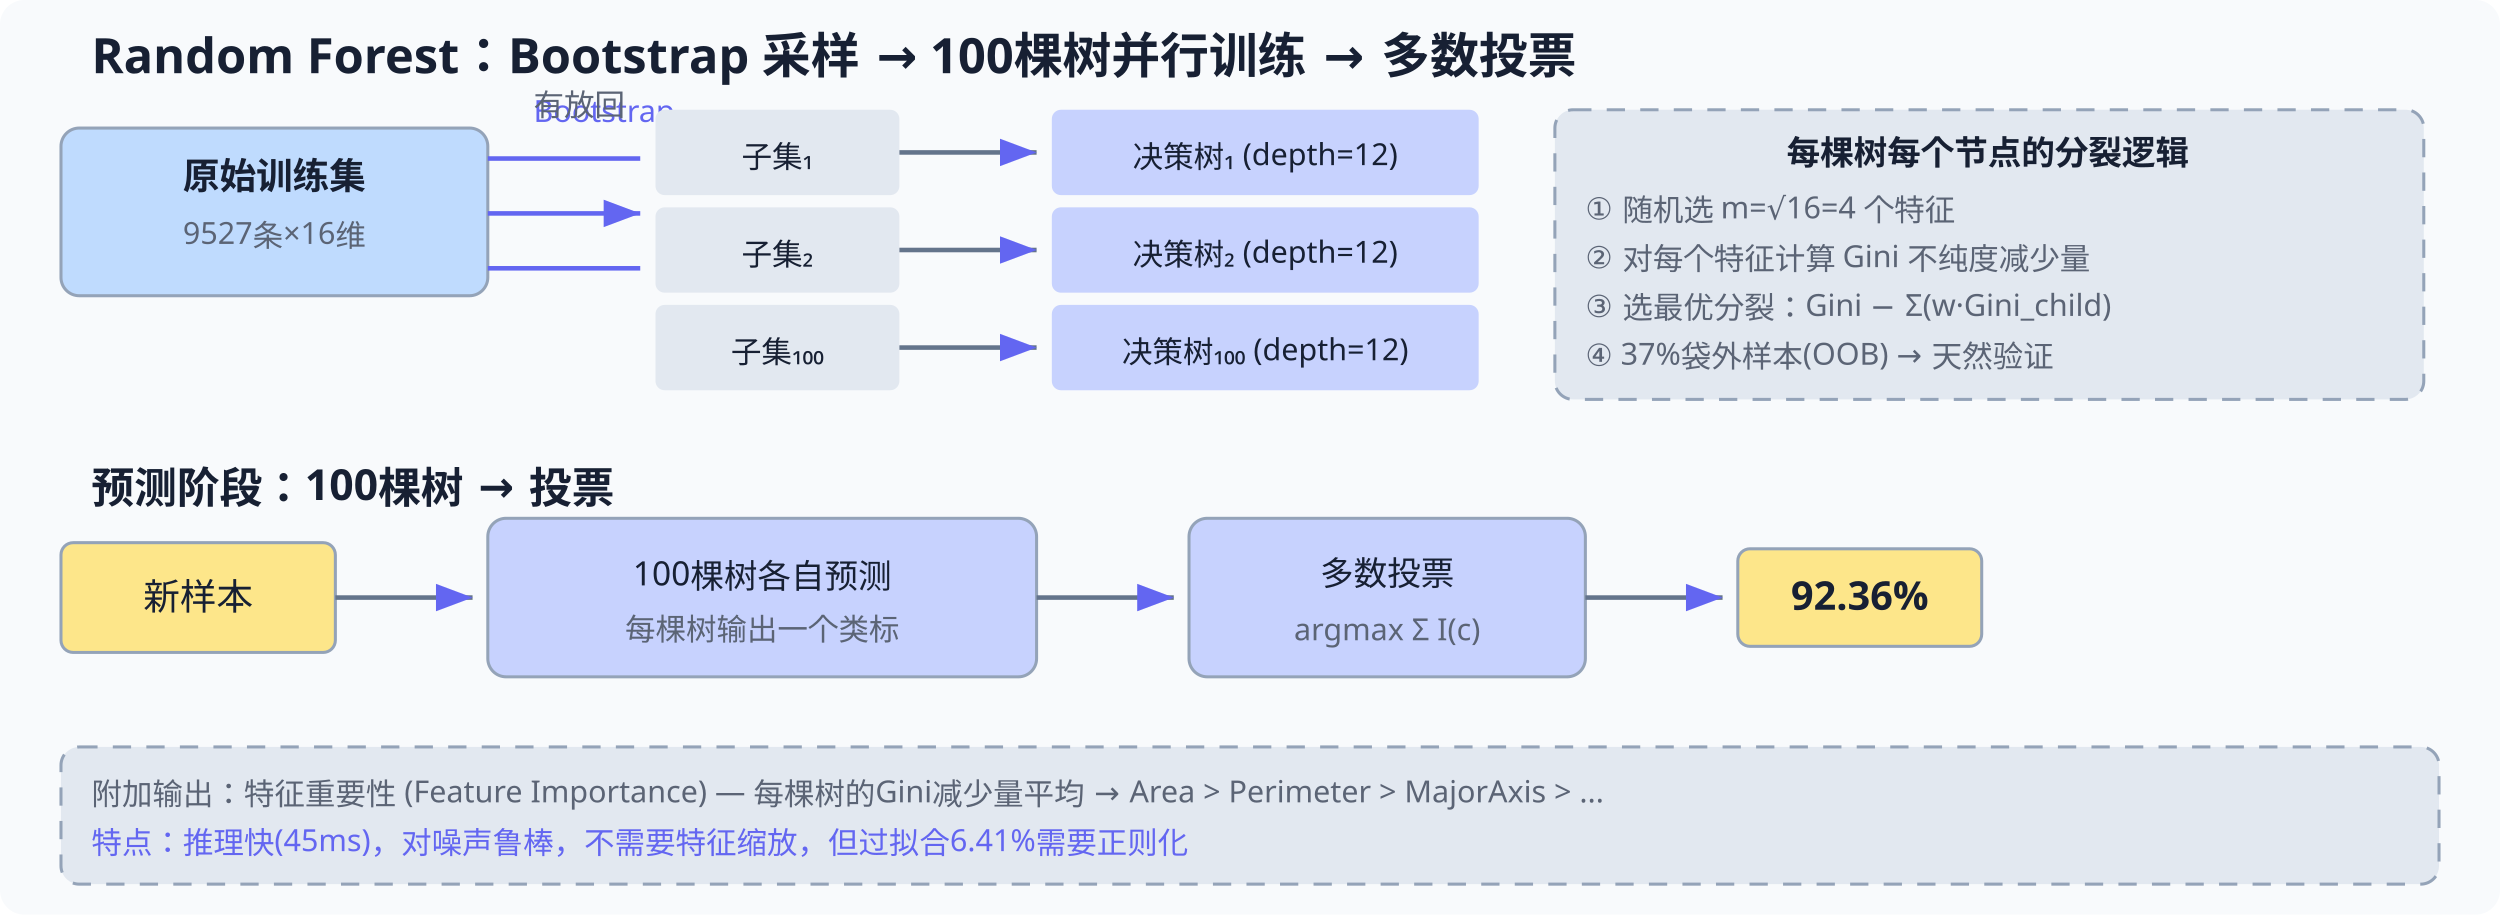
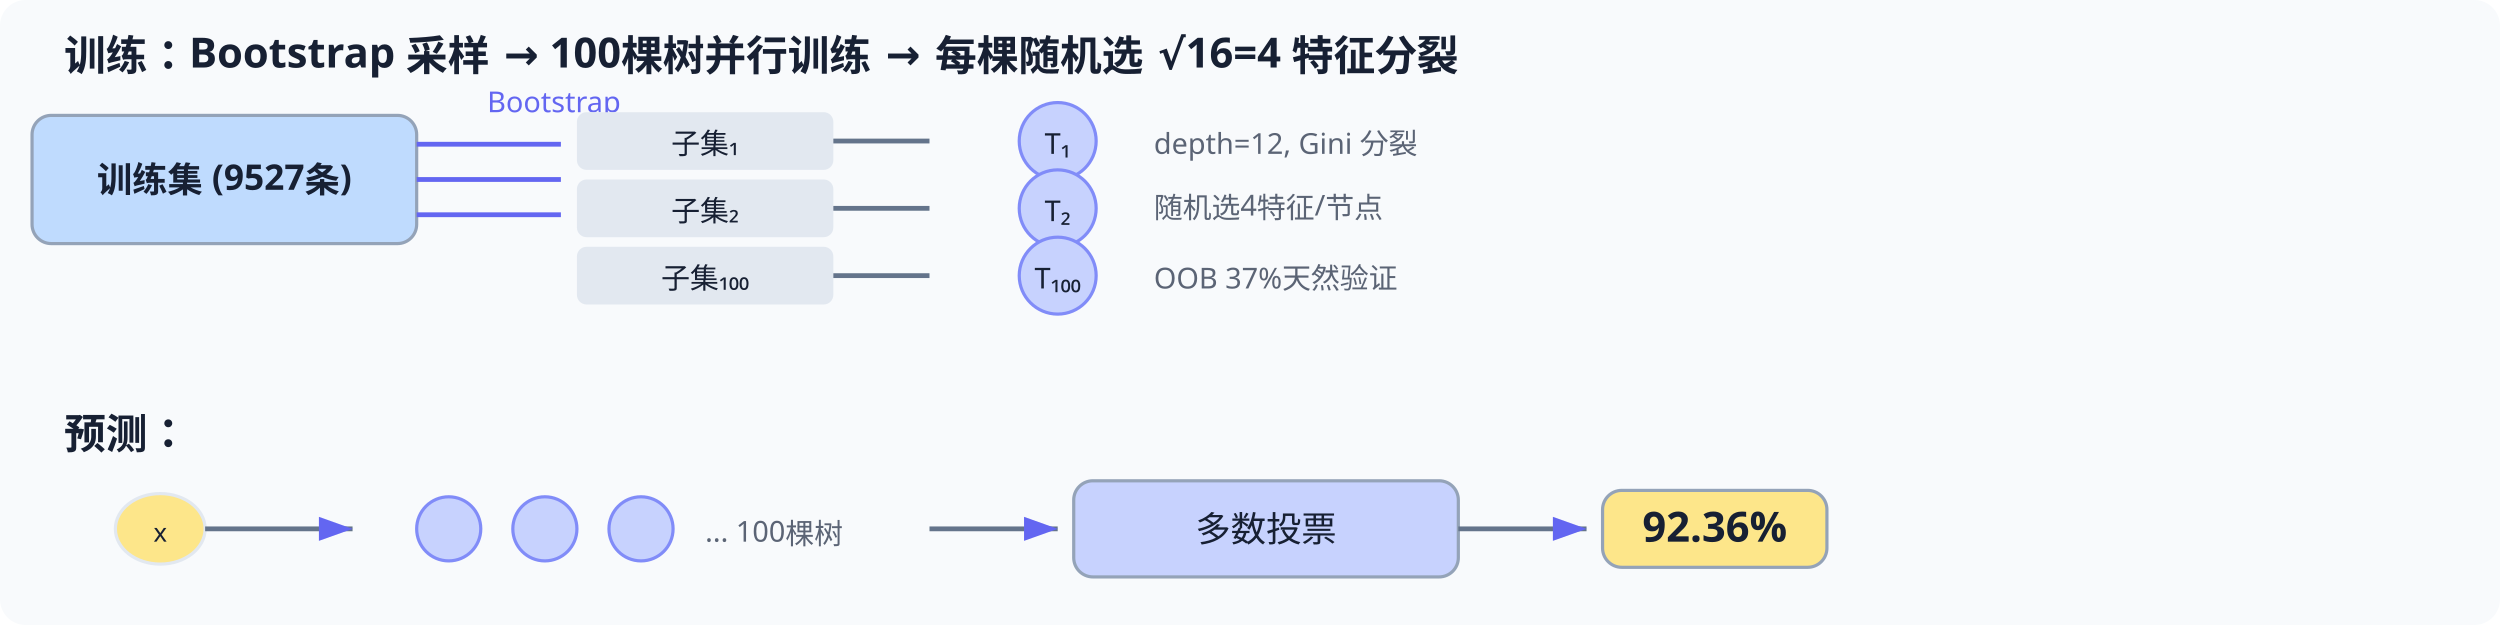
- <svg xmlns="http://www.w3.org/2000/svg" viewBox="0 0 820 300" font-family="system-ui,sans-serif">
+ <svg xmlns="http://www.w3.org/2000/svg" viewBox="0 0 780 195" font-family="system-ui,sans-serif">
  <defs>
-     <marker id="a" markerWidth="8" markerHeight="6" refX="8" refY="3" orient="auto">
-       <path d="M0,0 L8,3 L0,6 Z" fill="#6366f1" />
+     <marker id="a" markerWidth="7" markerHeight="5" refX="7" refY="2.5" orient="auto">
+       <path d="M0,0 L7,2.5 L0,5 Z" fill="#6366f1" />
    </marker>
  </defs>
-   <rect width="820" height="300" fill="#f8fafc" rx="8" />
-   <text x="30" y="24" font-size="16" font-weight="700" fill="#172033">Random Forest：Bootstrap 采样 → 100棵树并行训练 → 多数投票</text>
-   <rect x="20" y="42" width="140" height="55" rx="6" fill="#bfdbfe" stroke="#94a3b8" />
-   <text x="90" y="62" text-anchor="middle" font-size="12" font-weight="600" fill="#172033">原始训练集</text>
-   <text x="90" y="80" text-anchor="middle" font-size="10" fill="#5b6475">9527条×16维</text>
-   <line x1="160" y1="52" x2="210" y2="52" stroke="#6366f1" stroke-width="1.5" />
-   <line x1="160" y1="70" x2="210" y2="70" stroke="#6366f1" stroke-width="1.5" marker-end="url(#a)" />
-   <line x1="160" y1="88" x2="210" y2="88" stroke="#6366f1" stroke-width="1.5" />
-   <text x="175" y="40" font-size="10" fill="#6366f1">Bootstrap</text>
-   <text x="175" y="38" font-size="10" fill="#5b6475">有放回</text>
-   <rect x="215" y="36" width="80" height="28" rx="3" fill="#e2e8f0" />
-   <text x="255" y="55" text-anchor="middle" font-size="10" fill="#172033">子集₁</text>
-   <rect x="215" y="68" width="80" height="28" rx="3" fill="#e2e8f0" />
-   <text x="255" y="87" text-anchor="middle" font-size="10" fill="#172033">子集₂</text>
-   <rect x="215" y="100" width="80" height="28" rx="3" fill="#e2e8f0" />
-   <text x="255" y="119" text-anchor="middle" font-size="10" fill="#172033">子集₁₀₀</text>
-   <line x1="295" y1="50" x2="340" y2="50" stroke="#64748b" stroke-width="1.5" marker-end="url(#a)" />
-   <line x1="295" y1="82" x2="340" y2="82" stroke="#64748b" stroke-width="1.5" marker-end="url(#a)" />
-   <line x1="295" y1="114" x2="340" y2="114" stroke="#64748b" stroke-width="1.5" marker-end="url(#a)" />
-   <rect x="345" y="36" width="140" height="28" rx="3" fill="#c7d2fe" />
-   <text x="415" y="55" text-anchor="middle" font-size="10" fill="#172033">决策树₁ (depth=12)</text>
-   <rect x="345" y="68" width="140" height="28" rx="3" fill="#c7d2fe" />
-   <text x="415" y="87" text-anchor="middle" font-size="10" fill="#172033">决策树₂ (depth=12)</text>
-   <rect x="345" y="100" width="140" height="28" rx="3" fill="#c7d2fe" />
-   <text x="415" y="119" text-anchor="middle" font-size="10" fill="#172033">决策树₁₀₀ (depth=12)</text>
-   <rect x="510" y="36" width="285" height="95" rx="6" fill="#e2e8f0" stroke="#94a3b8" stroke-dasharray="6 5" />
-   <text x="652" y="54" text-anchor="middle" font-size="11" font-weight="600" fill="#172033">每棵树每个节点的分裂逻辑</text>
-   <text x="520" y="72" font-size="10" fill="#5b6475">① 随机选 m=√16=4 个特征</text>
-   <text x="520" y="88" font-size="10" fill="#5b6475">② 对每个特征计算 Gini 不纯度减少量</text>
-   <text x="520" y="104" font-size="10" fill="#5b6475">③ 选最优分裂：Gini − Σ(w·Gini_child)</text>
-   <text x="520" y="120" font-size="10" fill="#5b6475">④ 37%袋外样本(OOB) → 天然验证</text>
-   <text x="30" y="165" font-size="14" font-weight="600" fill="#172033">预测阶段：100棵树 → 投票</text>
-   <rect x="20" y="178" width="90" height="36" rx="4" fill="#fde68a" stroke="#94a3b8" />
-   <text x="65" y="200" text-anchor="middle" font-size="12" fill="#172033">新样本</text>
-   <line x1="110" y1="196" x2="155" y2="196" stroke="#64748b" stroke-width="1.5" marker-end="url(#a)" />
-   <rect x="160" y="170" width="180" height="52" rx="6" fill="#c7d2fe" stroke="#94a3b8" />
-   <text x="250" y="192" text-anchor="middle" font-size="11" fill="#172033">100棵树各自预测</text>
-   <text x="250" y="210" text-anchor="middle" font-size="10" fill="#5b6475">每棵树输出一个类标</text>
-   <line x1="340" y1="196" x2="385" y2="196" stroke="#64748b" stroke-width="1.5" marker-end="url(#a)" />
-   <rect x="390" y="170" width="130" height="52" rx="6" fill="#c7d2fe" stroke="#94a3b8" />
-   <text x="455" y="192" text-anchor="middle" font-size="11" fill="#172033">多数投票</text>
-   <text x="455" y="210" text-anchor="middle" font-size="10" fill="#5b6475">argmax Σ I(c)</text>
-   <line x1="520" y1="196" x2="565" y2="196" stroke="#64748b" stroke-width="1.5" marker-end="url(#a)" />
-   <rect x="570" y="180" width="80" height="32" rx="4" fill="#fde68a" stroke="#94a3b8" />
-   <text x="610" y="200" text-anchor="middle" font-size="13" font-weight="700" fill="#172033">92.36%</text>
-   <rect x="20" y="245" width="780" height="45" rx="6" fill="#e2e8f0" stroke="#94a3b8" stroke-dasharray="6 5" />
-   <text x="30" y="264" font-size="10" fill="#5b6475">附加输出：特征重要性 (Feature Importance) — 每棵树的Gini减少量平均 → Area &gt; Perimeter &gt; MajorAxis &gt; ...</text>
-   <text x="30" y="280" font-size="10" fill="#6366f1">特点：推理快(45ms)，对噪声鲁棒，不需要特征缩放，但过拟合6.41%需要正则化</text>
+   <rect width="780" height="195" fill="#f8fafc" rx="8" />
+   <text x="20" y="22" font-size="13" font-weight="600" fill="#172033">训练：Bootstrap 采样 → 100棵树并行训练 → 每棵随机选 √16=4 特征分裂</text>
+   <rect x="10" y="36" width="120" height="40" rx="6" fill="#bfdbfe" stroke="#94a3b8" />
+   <text x="70" y="60" text-anchor="middle" font-size="11" font-weight="600" fill="#172033">训练集 (9527条)</text>
+   <line x1="130" y1="45" x2="175" y2="45" stroke="#6366f1" stroke-width="1.5" />
+   <line x1="130" y1="56" x2="175" y2="56" stroke="#6366f1" stroke-width="1.5" />
+   <line x1="130" y1="67" x2="175" y2="67" stroke="#6366f1" stroke-width="1.5" />
+   <text x="152" y="35" font-size="9" fill="#6366f1">Bootstrap</text>
+   <rect x="180" y="35" width="80" height="18" rx="3" fill="#e2e8f0" />
+   <text x="220" y="48" text-anchor="middle" font-size="9" fill="#172033">子集₁</text>
+   <line x1="260" y1="44" x2="290" y2="44" stroke="#64748b" stroke-width="1.5" />
+   <rect x="180" y="56" width="80" height="18" rx="3" fill="#e2e8f0" />
+   <text x="220" y="69" text-anchor="middle" font-size="9" fill="#172033">子集₂</text>
+   <line x1="260" y1="65" x2="290" y2="65" stroke="#64748b" stroke-width="1.5" />
+   <rect x="180" y="77" width="80" height="18" rx="3" fill="#e2e8f0" />
+   <text x="220" y="90" text-anchor="middle" font-size="9" fill="#172033">子集₁₀₀</text>
+   <line x1="260" y1="86" x2="290" y2="86" stroke="#64748b" stroke-width="1.5" />
+   <circle cx="330" cy="44" r="12" fill="#c7d2fe" stroke="#818cf8" />
+   <text x="330" y="48" text-anchor="middle" font-size="9" fill="#172033">T₁</text>
+   <circle cx="330" cy="65" r="12" fill="#c7d2fe" stroke="#818cf8" />
+   <text x="330" y="69" text-anchor="middle" font-size="9" fill="#172033">T₂</text>
+   <circle cx="330" cy="86" r="12" fill="#c7d2fe" stroke="#818cf8" />
+   <text x="330" y="90" text-anchor="middle" font-size="9" fill="#172033">T₁₀₀</text>
+   <text x="360" y="48" font-size="9" fill="#5b6475">depth=12, Gini 分裂</text>
+   <text x="360" y="68" font-size="9" fill="#5b6475">随机选4特征/节点</text>
+   <text x="360" y="90" font-size="9" fill="#5b6475">OOB 37%天然验证</text>
+   <text x="20" y="140" font-size="13" font-weight="600" fill="#172033">预测：</text>
+   <ellipse cx="50" cy="165" rx="14" ry="11" fill="#fde68a" stroke="#e2e8f0" />
+   <text x="50" y="169" text-anchor="middle" font-size="8" fill="#172033">x</text>
+   <line x1="64" y1="165" x2="110" y2="165" stroke="#64748b" stroke-width="1.5" marker-end="url(#a)" />
+   <circle cx="140" cy="165" r="10" fill="#c7d2fe" stroke="#818cf8" />
+   <circle cx="170" cy="165" r="10" fill="#c7d2fe" stroke="#818cf8" />
+   <circle cx="200" cy="165" r="10" fill="#c7d2fe" stroke="#818cf8" />
+   <text x="220" y="169" font-size="9" fill="#5b6475">... 100棵树</text>
+   <line x1="290" y1="165" x2="330" y2="165" stroke="#64748b" stroke-width="1.5" marker-end="url(#a)" />
+   <rect x="335" y="150" width="120" height="30" rx="6" fill="#c7d2fe" stroke="#94a3b8" />
+   <text x="395" y="169" text-anchor="middle" font-size="11" fill="#172033">多数投票</text>
+   <line x1="455" y1="165" x2="495" y2="165" stroke="#64748b" stroke-width="1.5" marker-end="url(#a)" />
+   <rect x="500" y="153" width="70" height="24" rx="6" fill="#fde68a" stroke="#94a3b8" />
+   <text x="535" y="169" text-anchor="middle" font-size="13" font-weight="700" fill="#172033">92.36%</text>
</svg>
